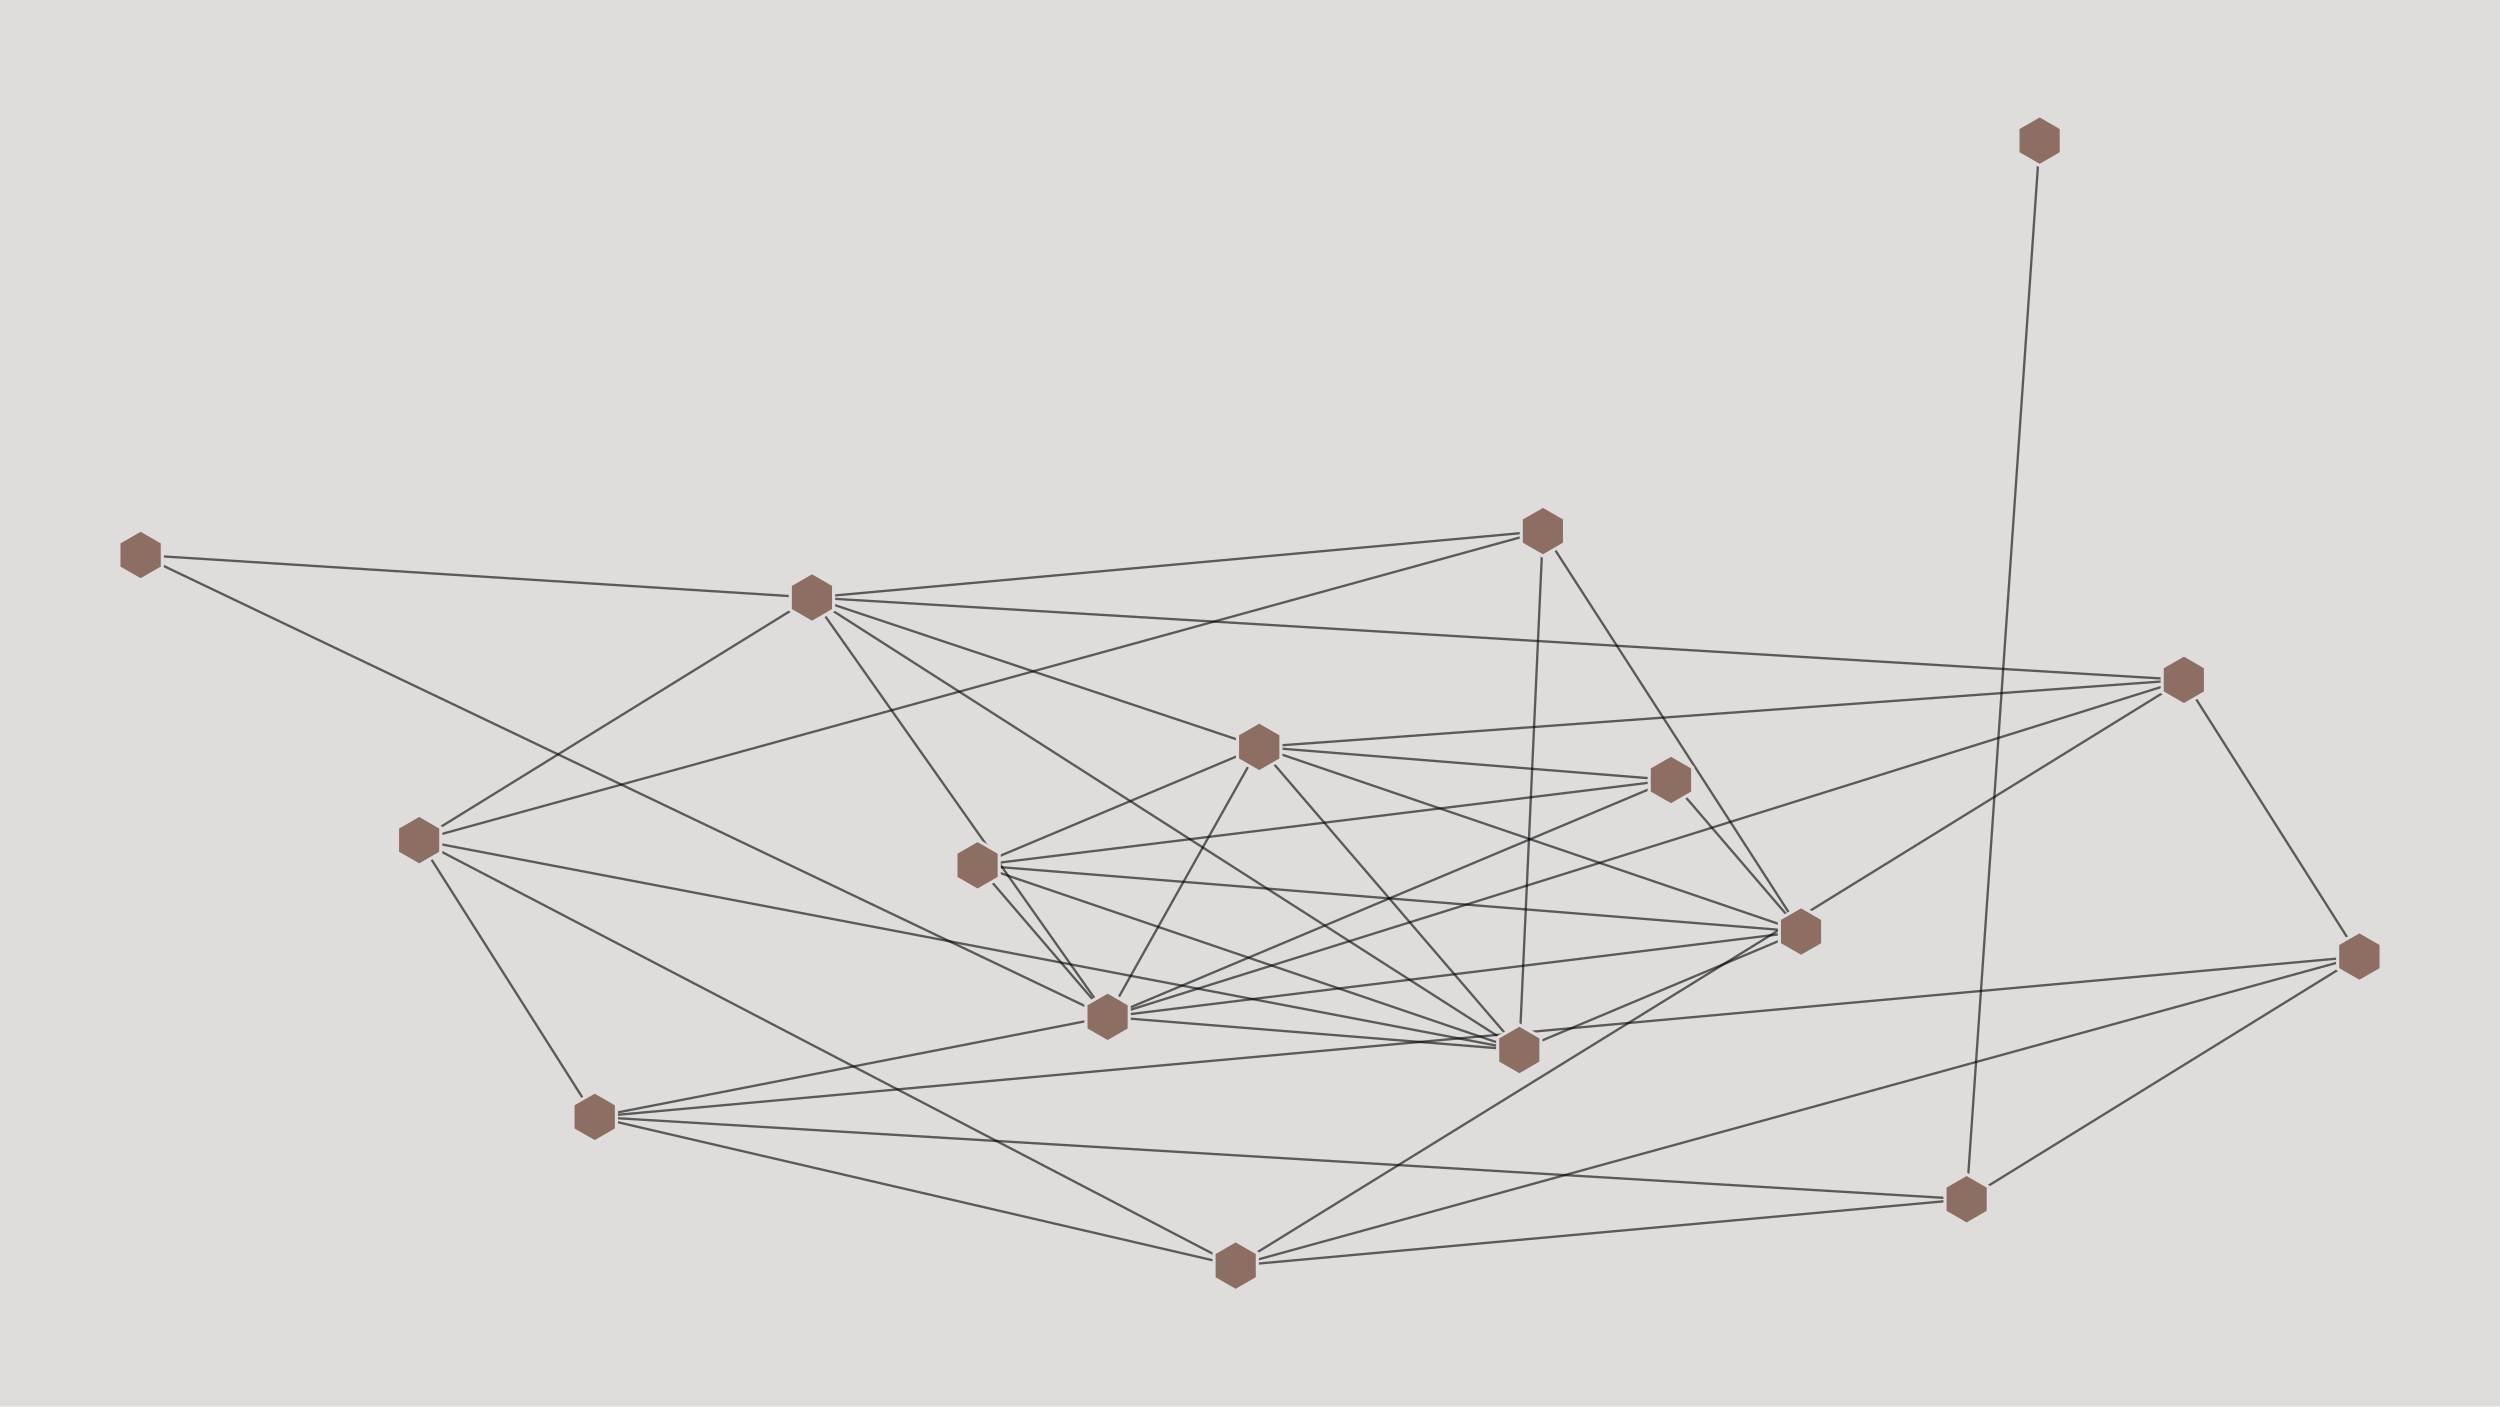
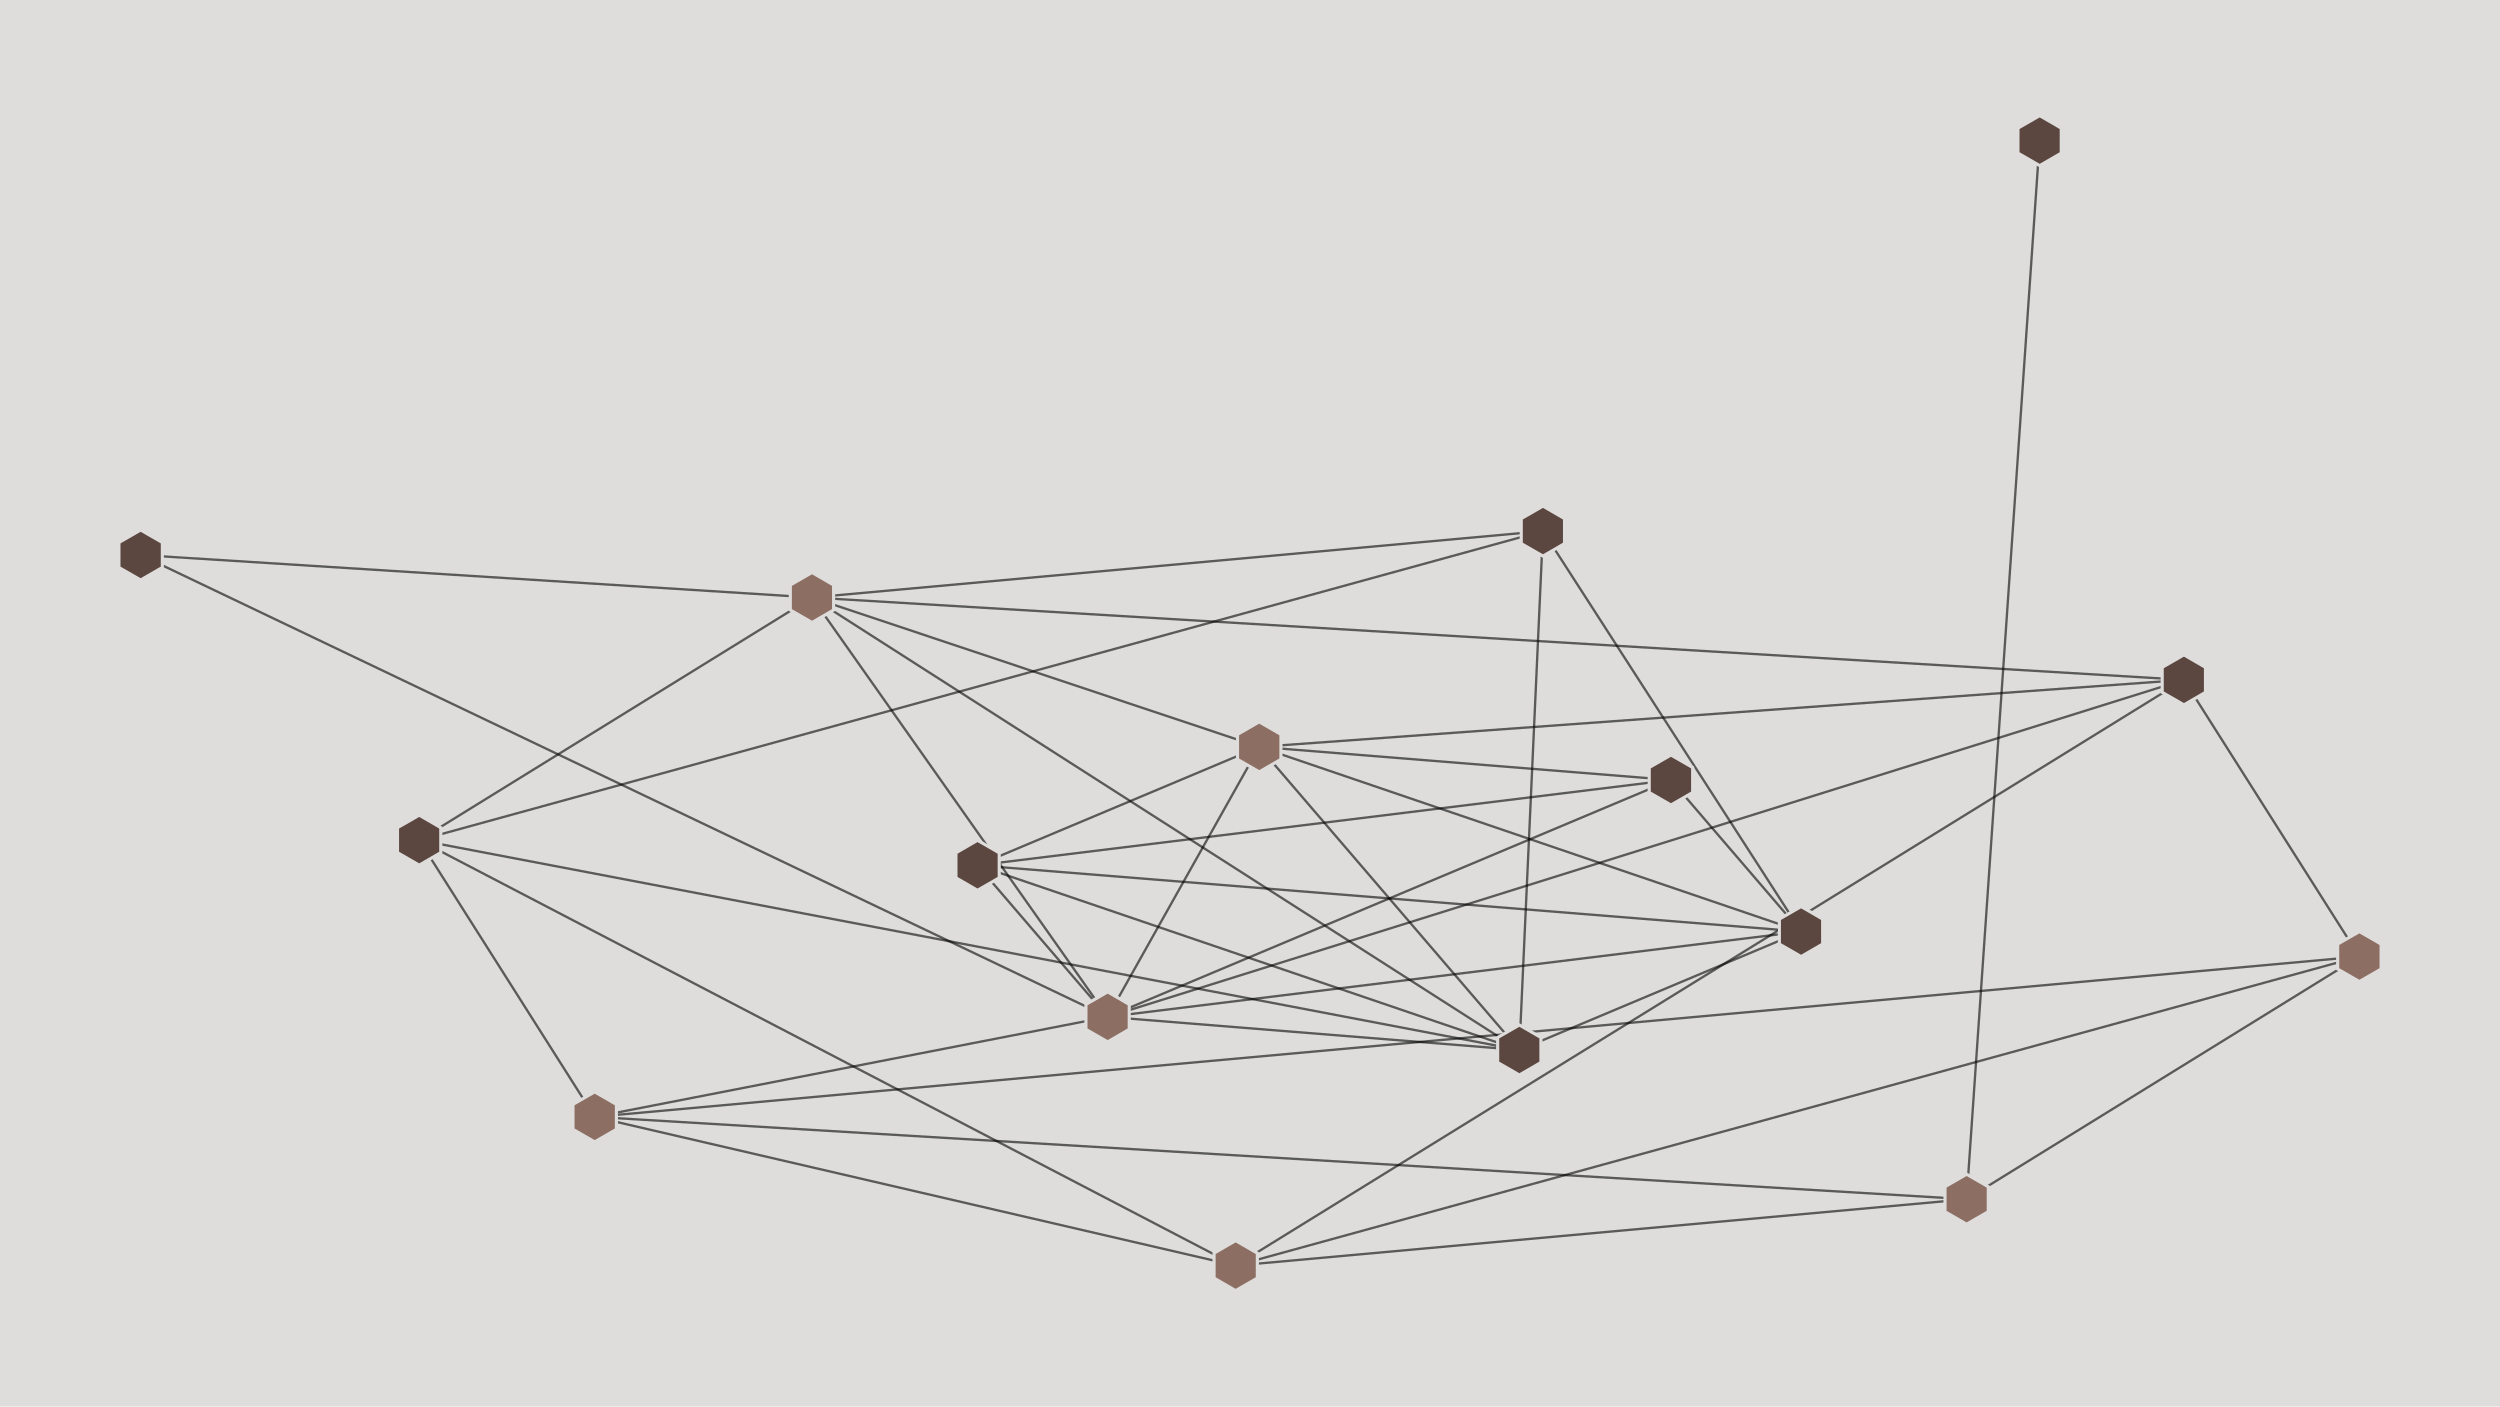
<svg xmlns="http://www.w3.org/2000/svg" viewBox="0 0 1600 900" font-family="Helvetica, Arial, sans-serif">
  <style>
  .edge { stroke: #000000; stroke-opacity: 0.592; stroke-width: 1.5; }
-   .node { fill: #8D6E63; stroke: #dedddc; stroke-width: 2; cursor: pointer; }
+   .node { stroke: #dedddc; stroke-width: 2; cursor: pointer; }
  .node:hover { stroke: #000000; }
  .tooltip { opacity: 0; pointer-events: none; transition: opacity 0.12s ease; }
  .tooltip rect { fill: #12121f; stroke: #ffffff; stroke-opacity: 0.25; }
  .tooltip text { fill: #ffffff; font-size: 22px; font-weight: 600; }
  #n-tt0077751:hover ~ #t-tt0077751 { opacity: 1; } #n-tt0099858:hover ~ #t-tt0099858 { opacity: 1; } #n-tt0084042:hover ~ #t-tt0084042 { opacity: 1; } #n-tt0051390:hover ~ #t-tt0051390 { opacity: 1; } #n-tt0049761:hover ~ #t-tt0049761 { opacity: 1; } #n-tt0119629:hover ~ #t-tt0119629 { opacity: 1; } #n-tt0126721:hover ~ #t-tt0126721 { opacity: 1; } #n-tt0042217:hover ~ #t-tt0042217 { opacity: 1; } #n-tt0126654:hover ~ #t-tt0126654 { opacity: 1; } #n-tt0074168:hover ~ #t-tt0074168 { opacity: 1; } #n-tt0057357:hover ~ #t-tt0057357 { opacity: 1; } #n-tt0044429:hover ~ #t-tt0044429 { opacity: 1; } #n-tt0126661:hover ~ #t-tt0126661 { opacity: 1; } #n-tt0064038:hover ~ #t-tt0064038 { opacity: 1; } #n-tt0196355:hover ~ #t-tt0196355 { opacity: 1; } #n-tt0091960:hover ~ #t-tt0091960 { opacity: 1; }
</style>
  <rect x="0" y="0" width="1600" height="900" fill="#dedddc" />
  <g>
    <line class="edge" x1="519.7" y1="382.4" x2="987.5" y2="339.9" />
    <line class="edge" x1="519.7" y1="382.4" x2="268.3" y2="537.7" />
    <line class="edge" x1="519.7" y1="382.4" x2="1397.7" y2="435.1" />
    <line class="edge" x1="519.7" y1="382.4" x2="90.0" y2="355.2" />
    <line class="edge" x1="519.7" y1="382.4" x2="708.9" y2="650.8" />
    <line class="edge" x1="519.7" y1="382.4" x2="972.4" y2="672.0" />
    <line class="edge" x1="519.7" y1="382.4" x2="805.9" y2="478.0" />
    <line class="edge" x1="790.8" y1="810.0" x2="268.3" y2="537.7" />
    <line class="edge" x1="790.8" y1="810.0" x2="1397.7" y2="435.1" />
    <line class="edge" x1="790.8" y1="810.0" x2="1510.0" y2="612.2" />
    <line class="edge" x1="790.8" y1="810.0" x2="380.6" y2="714.8" />
    <line class="edge" x1="790.8" y1="810.0" x2="1258.6" y2="767.5" />
    <line class="edge" x1="1510.0" y1="612.2" x2="1258.6" y2="767.5" />
    <line class="edge" x1="1510.0" y1="612.2" x2="1397.7" y2="435.1" />
    <line class="edge" x1="1510.0" y1="612.2" x2="380.6" y2="714.8" />
    <line class="edge" x1="268.3" y1="537.7" x2="380.6" y2="714.8" />
    <line class="edge" x1="268.3" y1="537.7" x2="972.4" y2="672.0" />
    <line class="edge" x1="268.3" y1="537.7" x2="987.5" y2="339.9" />
    <line class="edge" x1="1152.7" y1="596.2" x2="805.9" y2="478.0" />
    <line class="edge" x1="1152.7" y1="596.2" x2="625.6" y2="553.8" />
    <line class="edge" x1="1152.7" y1="596.2" x2="1069.4" y2="499.2" />
    <line class="edge" x1="1152.7" y1="596.2" x2="708.9" y2="650.8" />
    <line class="edge" x1="1152.7" y1="596.2" x2="972.4" y2="672.0" />
    <line class="edge" x1="1152.7" y1="596.2" x2="987.5" y2="339.9" />
    <line class="edge" x1="1258.6" y1="767.5" x2="380.6" y2="714.8" />
    <line class="edge" x1="1258.6" y1="767.5" x2="1305.4" y2="90.0" />
    <line class="edge" x1="1069.4" y1="499.2" x2="625.6" y2="553.8" />
    <line class="edge" x1="1069.4" y1="499.2" x2="805.9" y2="478.0" />
    <line class="edge" x1="1069.4" y1="499.2" x2="708.9" y2="650.8" />
    <line class="edge" x1="987.5" y1="339.9" x2="972.4" y2="672.0" />
    <line class="edge" x1="90.0" y1="355.2" x2="708.9" y2="650.8" />
    <line class="edge" x1="1397.7" y1="435.1" x2="708.9" y2="650.8" />
    <line class="edge" x1="1397.7" y1="435.1" x2="805.9" y2="478.0" />
    <line class="edge" x1="805.9" y1="478.0" x2="972.4" y2="672.0" />
    <line class="edge" x1="805.9" y1="478.0" x2="625.6" y2="553.8" />
    <line class="edge" x1="805.9" y1="478.0" x2="708.9" y2="650.8" />
    <line class="edge" x1="972.4" y1="672.0" x2="625.6" y2="553.8" />
    <line class="edge" x1="972.4" y1="672.0" x2="708.9" y2="650.8" />
    <line class="edge" x1="625.6" y1="553.8" x2="708.9" y2="650.8" />
    <line class="edge" x1="708.9" y1="650.8" x2="380.6" y2="714.8" />
  </g>
  <a id="n-tt0077751" href="https://www.criterionchannel.com/alexandria-why" target="_blank" rel="noopener">
-     <polygon class="node" points="533.5,390.4 519.7,398.4 505.8,390.4 505.8,374.4 519.7,366.4 533.5,374.4" />
+     <polygon class="node" points="533.5,390.4 519.7,398.4 505.8,390.4 505.8,374.4 519.7,366.4 533.5,374.4" fill="#8D6E63" />
  </a>
  <a id="n-tt0099858" href="https://www.criterionchannel.com/alexandria-again-and-forever" target="_blank" rel="noopener">
-     <polygon class="node" points="804.7,818.0 790.8,826.0 777.0,818.0 777.0,802.0 790.8,794.0 804.7,802.0" />
+     <polygon class="node" points="804.7,818.0 790.8,826.0 777.0,818.0 777.0,802.0 790.8,794.0 804.7,802.0" fill="#8D6E63" />
  </a>
  <a id="n-tt0084042" href="https://www.criterionchannel.com/an-egyptian-story" target="_blank" rel="noopener">
-     <polygon class="node" points="1523.9,620.2 1510.0,628.2 1496.1,620.2 1496.1,604.2 1510.0,596.2 1523.9,604.2" />
+     <polygon class="node" points="1523.9,620.2 1510.0,628.2 1496.1,620.2 1496.1,604.2 1510.0,596.2 1523.9,604.2" fill="#8D6E63" />
  </a>
  <a id="n-tt0051390" href="https://www.criterion.com/films/32722-cairo-station" target="_blank" rel="noopener">
-     <polygon class="node" points="282.1,545.7 268.3,553.7 254.4,545.7 254.4,529.7 268.3,521.7 282.1,529.7" />
+     <polygon class="node" points="282.1,545.7 268.3,553.7 254.4,545.7 254.4,529.7 268.3,521.7 282.1,529.7" fill="#5B4740" />
  </a>
  <a id="n-tt0049761" href="https://www.criterionchannel.com/dark-waters" target="_blank" rel="noopener">
-     <polygon class="node" points="1166.5,604.2 1152.7,612.2 1138.8,604.2 1138.8,588.2 1152.7,580.2 1166.5,588.2" />
+     <polygon class="node" points="1166.5,604.2 1152.7,612.2 1138.8,604.2 1138.8,588.2 1152.7,580.2 1166.5,588.2" fill="#5B4740" />
  </a>
  <a id="n-tt0119629" href="https://www.criterionchannel.com/destiny-1" target="_blank" rel="noopener">
-     <polygon class="node" points="1272.5,775.5 1258.6,783.5 1244.8,775.5 1244.8,759.5 1258.6,751.5 1272.5,759.5" />
+     <polygon class="node" points="1272.5,775.5 1258.6,783.5 1244.8,775.5 1244.8,759.5 1258.6,751.5 1272.5,759.5" fill="#8D6E63" />
  </a>
  <a id="n-tt0126721" href="https://www.criterionchannel.com/farewell-my-love" target="_blank" rel="noopener">
-     <polygon class="node" points="1083.3,507.2 1069.4,515.2 1055.5,507.2 1055.5,491.2 1069.4,483.2 1083.3,491.2" />
+     <polygon class="node" points="1083.3,507.2 1069.4,515.2 1055.5,507.2 1055.5,491.2 1069.4,483.2 1083.3,491.2" fill="#5B4740" />
  </a>
  <a id="n-tt0042217" href="https://www.criterionchannel.com/father-amin" target="_blank" rel="noopener">
-     <polygon class="node" points="1001.3,347.9 987.5,355.9 973.6,347.9 973.6,331.9 987.5,323.9 1001.3,331.9" />
+     <polygon class="node" points="1001.3,347.9 987.5,355.9 973.6,347.9 973.6,331.9 987.5,323.9 1001.3,331.9" fill="#5B4740" />
  </a>
  <a id="n-tt0126654" href="https://www.criterionchannel.com/lady-of-the-train" target="_blank" rel="noopener">
-     <polygon class="node" points="103.9,363.2 90.0,371.2 76.1,363.2 76.1,347.2 90.0,339.2 103.9,347.2" />
+     <polygon class="node" points="103.9,363.2 90.0,371.2 76.1,363.2 76.1,347.2 90.0,339.2 103.9,347.2" fill="#5B4740" />
  </a>
  <a id="n-tt0074168" href="https://www.criterion.com/films/27859-return-of-the-prodigal-son" target="_blank" rel="noopener">
-     <polygon class="node" points="1411.5,443.1 1397.7,451.1 1383.8,443.1 1383.8,427.1 1397.7,419.1 1411.5,427.1" />
+     <polygon class="node" points="1411.5,443.1 1397.7,451.1 1383.8,443.1 1383.8,427.1 1397.7,419.1 1411.5,427.1" fill="#5B4740" />
  </a>
  <a id="n-tt0057357" href="https://www.criterionchannel.com/saladin-the-victorious" target="_blank" rel="noopener">
-     <polygon class="node" points="819.8,486.0 805.9,494.0 792.0,486.0 792.0,470.0 805.9,462.0 819.8,470.0" />
+     <polygon class="node" points="819.8,486.0 805.9,494.0 792.0,486.0 792.0,470.0 805.9,462.0 819.8,470.0" fill="#8D6E63" />
  </a>
  <a id="n-tt0044429" href="https://www.criterionchannel.com/the-blazing-sun" target="_blank" rel="noopener">
-     <polygon class="node" points="986.2,680.0 972.4,688.0 958.5,680.0 958.5,664.0 972.4,656.0 986.2,664.0" />
+     <polygon class="node" points="986.2,680.0 972.4,688.0 958.5,680.0 958.5,664.0 972.4,656.0 986.2,664.0" fill="#5B4740" />
  </a>
  <a id="n-tt0126661" href="https://www.criterionchannel.com/the-devil-of-the-desert" target="_blank" rel="noopener">
-     <polygon class="node" points="639.5,561.8 625.6,569.8 611.8,561.8 611.8,545.8 625.6,537.8 639.5,545.8" />
+     <polygon class="node" points="639.5,561.8 625.6,569.8 611.8,561.8 611.8,545.8 625.6,537.8 639.5,545.8" fill="#5B4740" />
  </a>
  <a id="n-tt0064038" href="https://www.criterionchannel.com/the-land" target="_blank" rel="noopener">
-     <polygon class="node" points="722.7,658.8 708.9,666.8 695.0,658.8 695.0,642.8 708.9,634.8 722.7,642.8" />
+     <polygon class="node" points="722.7,658.8 708.9,666.8 695.0,658.8 695.0,642.8 708.9,634.8 722.7,642.8" fill="#8D6E63" />
  </a>
  <a id="n-tt0196355" href="https://www.criterionchannel.com/the-other" target="_blank" rel="noopener">
-     <polygon class="node" points="1319.2,98.0 1305.4,106.0 1291.5,98.0 1291.5,82.0 1305.4,74.0 1319.2,82.0" />
+     <polygon class="node" points="1319.2,98.0 1305.4,106.0 1291.5,98.0 1291.5,82.0 1305.4,74.0 1319.2,82.0" fill="#5B4740" />
  </a>
  <a id="n-tt0091960" href="https://www.criterionchannel.com/the-sixth-day" target="_blank" rel="noopener">
-     <polygon class="node" points="394.5,722.8 380.6,730.8 366.7,722.8 366.7,706.8 380.6,698.8 394.5,706.8" />
+     <polygon class="node" points="394.5,722.8 380.6,730.8 366.7,722.8 366.7,706.8 380.6,698.8 394.5,706.8" fill="#8D6E63" />
  </a>
  <g id="t-tt0077751" class="tooltip">
    <rect x="353.1" y="310.4" width="333.2" height="46.0" rx="6" />
    <text x="519.7" y="340.4" text-anchor="middle">Alexandria . . . Why? (1979)</text>
  </g>
  <g id="t-tt0099858" class="tooltip">
    <rect x="576.6" y="738.0" width="428.4" height="46.0" rx="6" />
    <text x="790.8" y="768.0" text-anchor="middle">Alexandria: Again and Forever (1989)</text>
  </g>
  <g id="t-tt0084042" class="tooltip">
    <rect x="1306.4" y="540.2" width="285.6" height="46.0" rx="6" />
    <text x="1449.2" y="570.2" text-anchor="middle">An Egyptian Story (1982)</text>
  </g>
  <g id="t-tt0051390" class="tooltip">
    <rect x="149.3" y="465.7" width="238.0" height="46.0" rx="6" />
    <text x="268.3" y="495.7" text-anchor="middle">Cairo Station (1958)</text>
  </g>
  <g id="t-tt0049761" class="tooltip">
    <rect x="1045.6" y="524.2" width="214.2" height="46.0" rx="6" />
    <text x="1152.7" y="554.2" text-anchor="middle">Dark Waters (1956)</text>
  </g>
  <g id="t-tt0119629" class="tooltip">
    <rect x="1175.3" y="695.5" width="166.6" height="46.0" rx="6" />
    <text x="1258.6" y="725.5" text-anchor="middle">Destiny (1997)</text>
  </g>
  <g id="t-tt0126721" class="tooltip">
    <rect x="932.6" y="427.2" width="273.7" height="46.0" rx="6" />
    <text x="1069.4" y="457.2" text-anchor="middle">Farewell My Love (1956)</text>
  </g>
  <g id="t-tt0042217" class="tooltip">
    <rect x="880.4" y="267.9" width="214.2" height="46.0" rx="6" />
    <text x="987.5" y="297.9" text-anchor="middle">Father Amin (1950)</text>
  </g>
  <g id="t-tt0126654" class="tooltip">
    <rect x="8.0" y="283.2" width="285.6" height="46.0" rx="6" />
    <text x="150.8" y="313.2" text-anchor="middle">Lady of the Train (1952)</text>
  </g>
  <g id="t-tt0074168" class="tooltip">
    <rect x="1199.3" y="363.1" width="392.7" height="46.0" rx="6" />
    <text x="1395.6" y="393.1" text-anchor="middle">Return of the Prodigal Son (1976)</text>
  </g>
  <g id="t-tt0057357" class="tooltip">
    <rect x="633.3" y="406.0" width="345.1" height="46.0" rx="6" />
    <text x="805.9" y="436.0" text-anchor="middle">Saladin the Victorious (1963)</text>
  </g>
  <g id="t-tt0044429" class="tooltip">
    <rect x="841.5" y="600.0" width="261.8" height="46.0" rx="6" />
    <text x="972.4" y="630.0" text-anchor="middle">The Blazing Sun (1954)</text>
  </g>
  <g id="t-tt0126661" class="tooltip">
    <rect x="447.1" y="481.8" width="357.0" height="46.0" rx="6" />
    <text x="625.6" y="511.8" text-anchor="middle">The Devil of the Desert (1954)</text>
  </g>
  <g id="t-tt0064038" class="tooltip">
    <rect x="619.6" y="578.8" width="178.5" height="46.0" rx="6" />
    <text x="708.9" y="608.8" text-anchor="middle">The Land (1969)</text>
  </g>
  <g id="t-tt0196355" class="tooltip">
    <rect x="1210.2" y="18.0" width="190.4" height="46.0" rx="6" />
    <text x="1305.4" y="48.0" text-anchor="middle">The Other (1999)</text>
  </g>
  <g id="t-tt0091960" class="tooltip">
    <rect x="261.6" y="642.8" width="238.0" height="46.0" rx="6" />
    <text x="380.6" y="672.8" text-anchor="middle">The Sixth Day (1986)</text>
  </g>
</svg>
